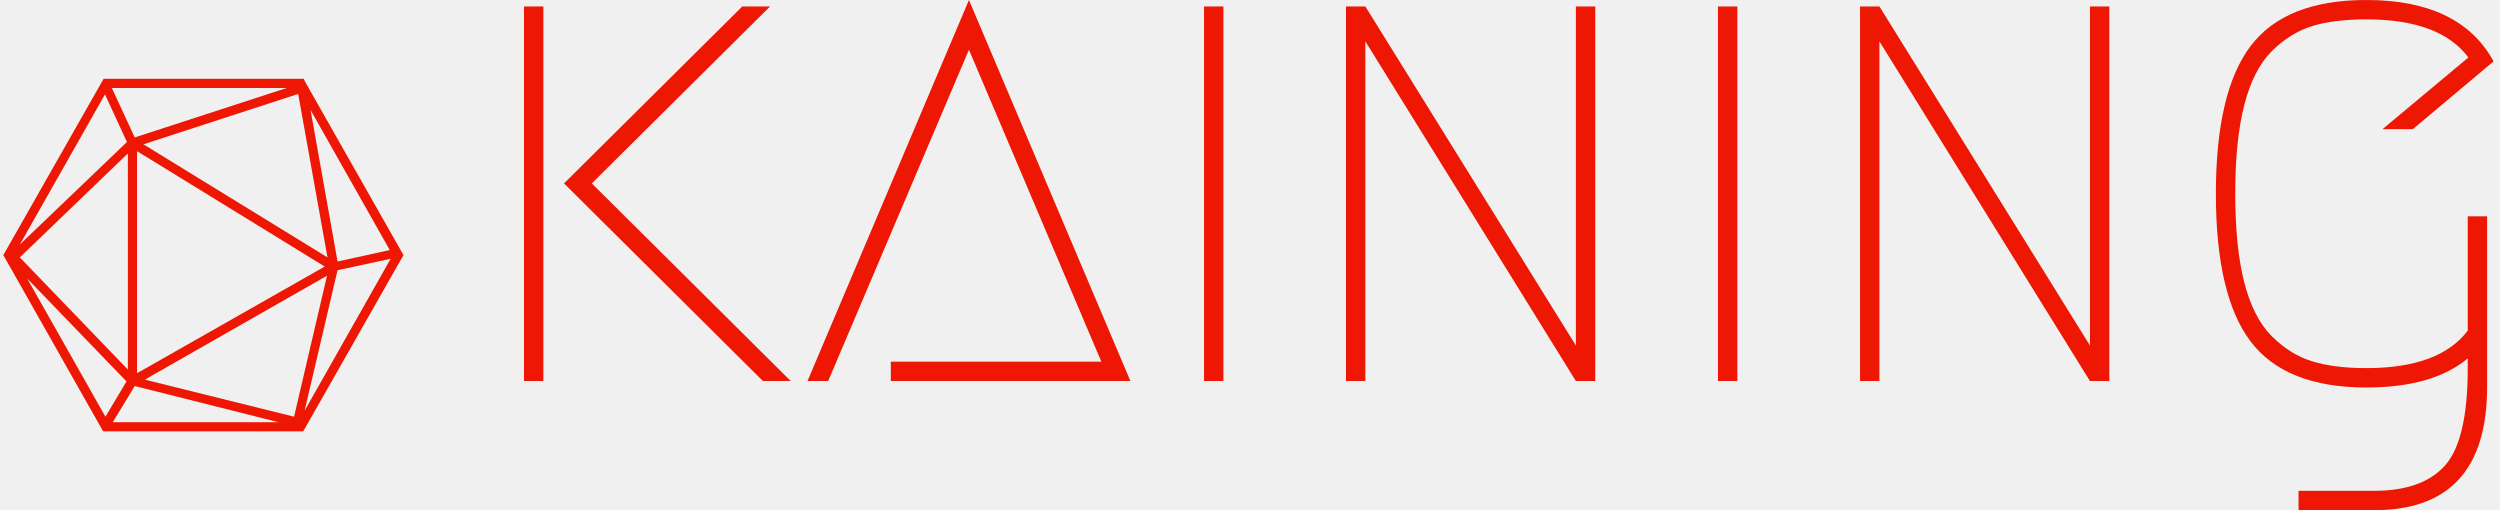
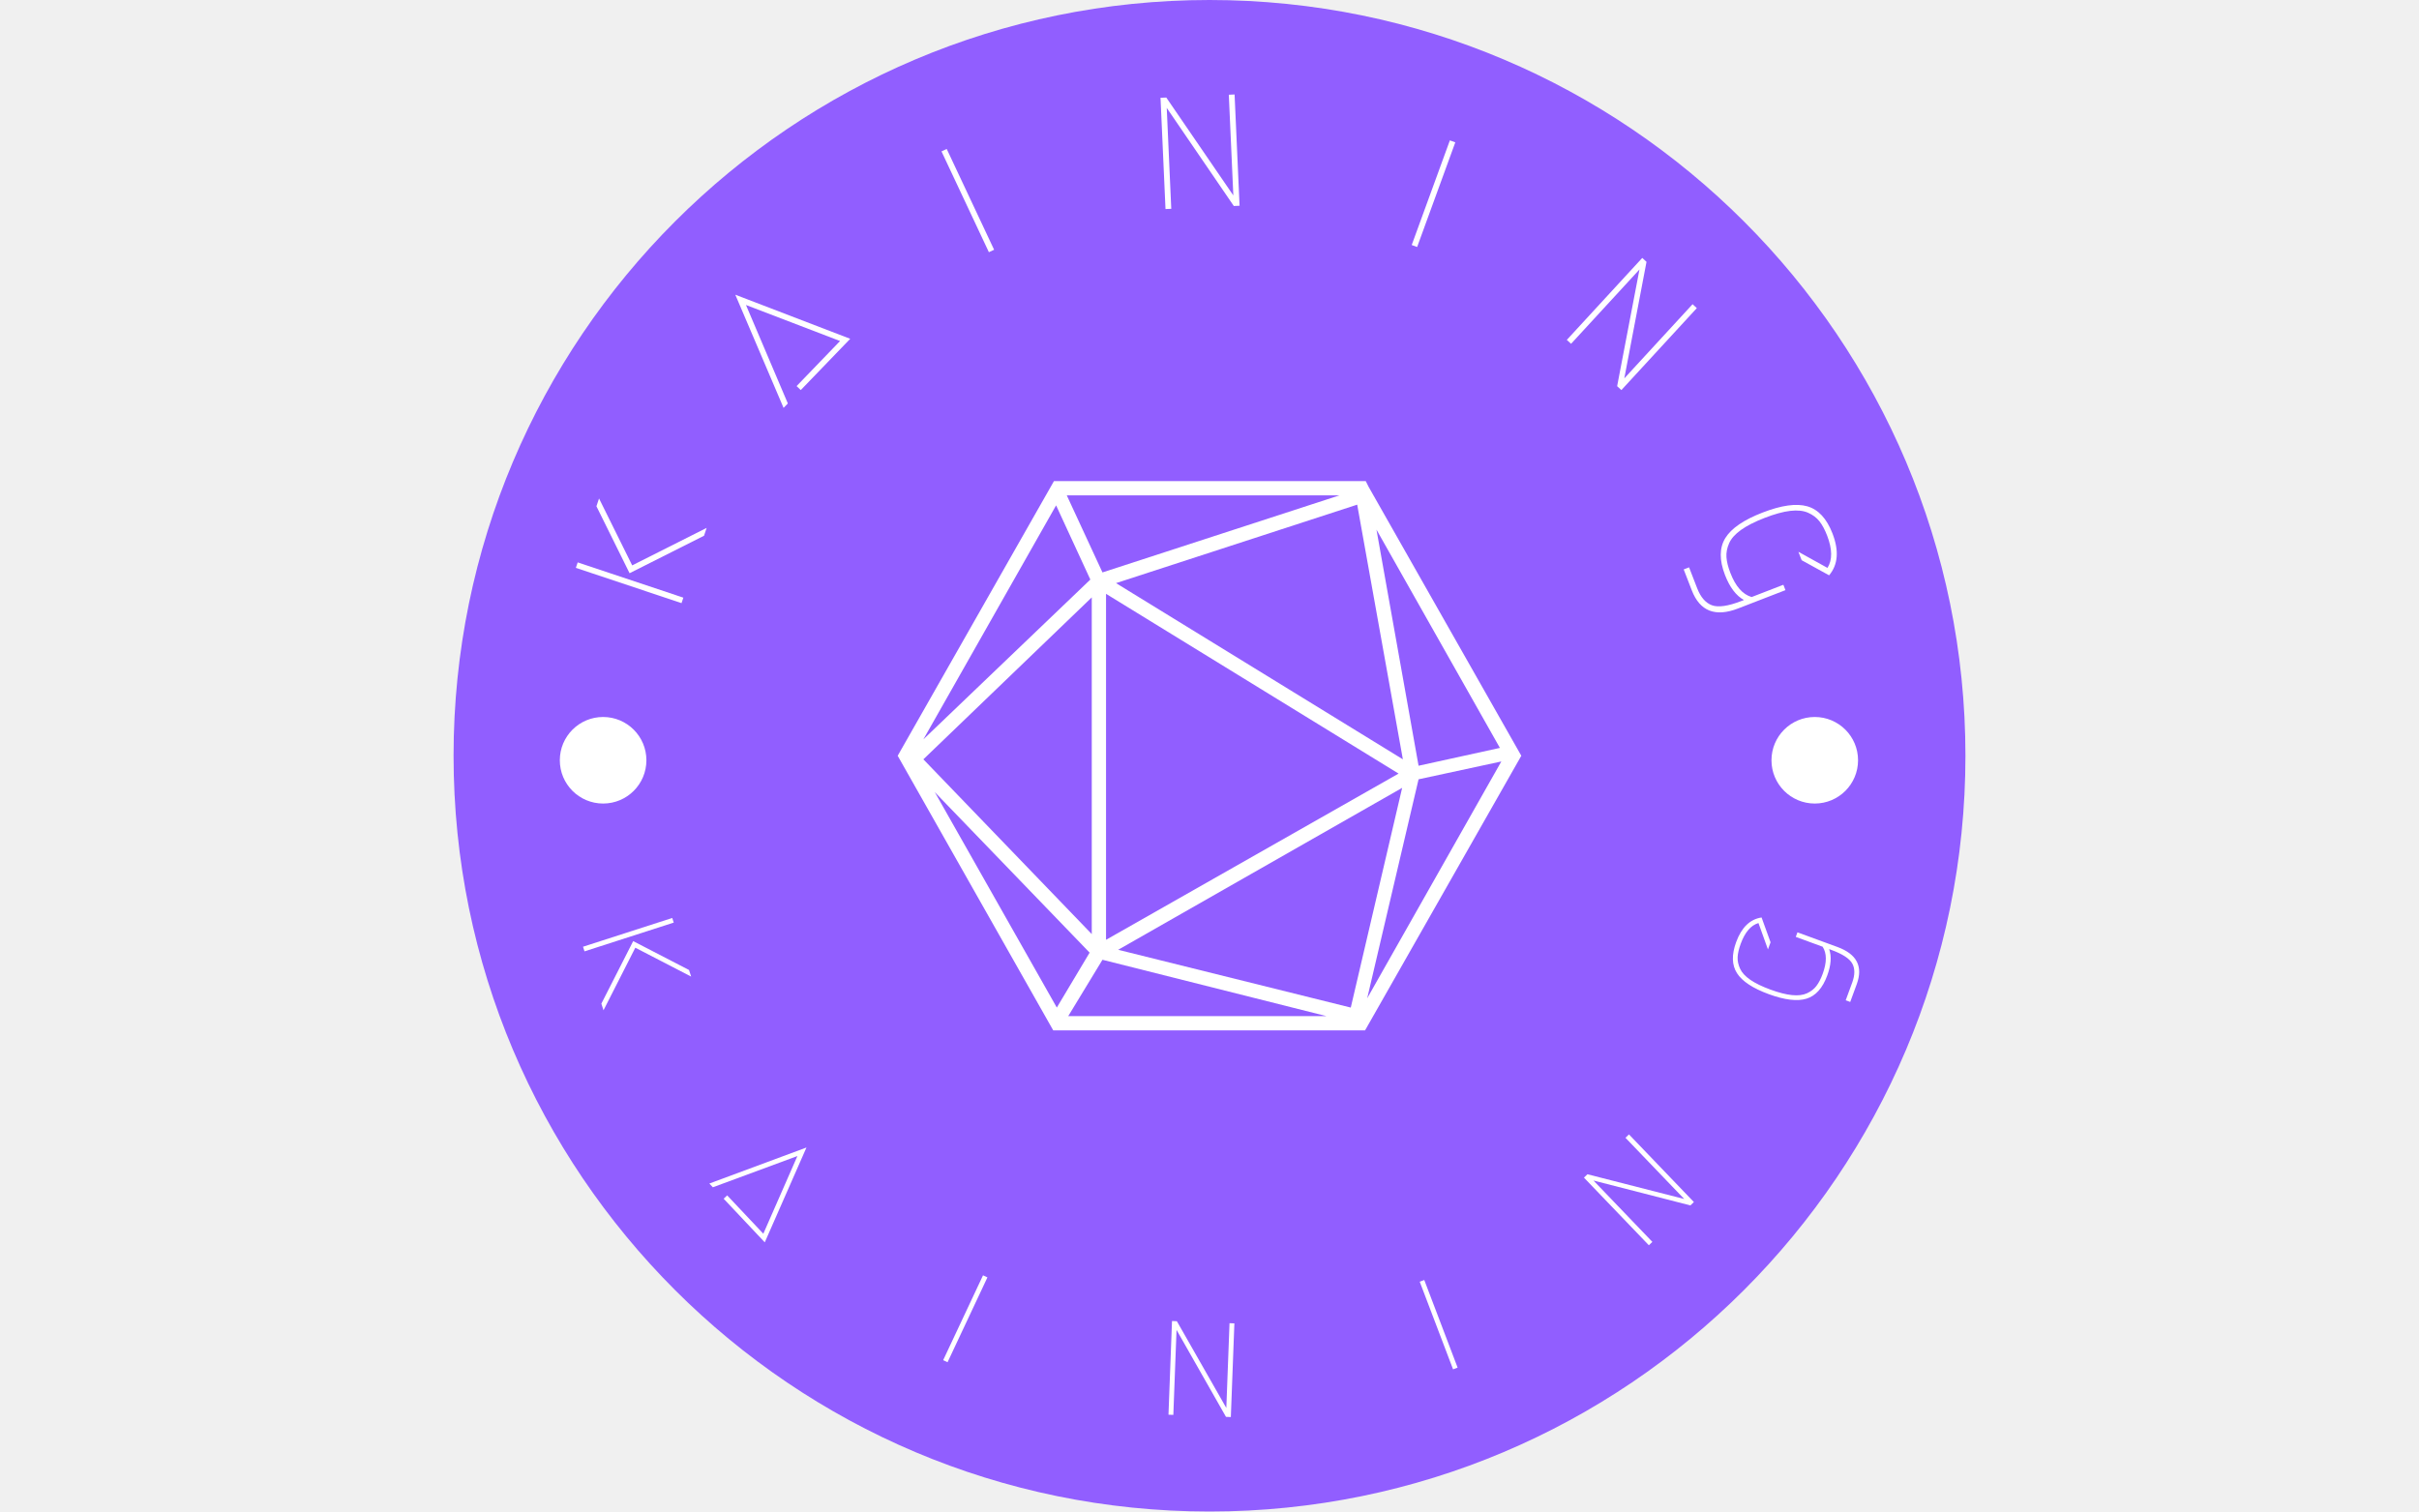
- <svg xmlns="http://www.w3.org/2000/svg" version="1.1" width="1000" height="204" viewBox="0 0 1000 204">
-   <g transform="matrix(1,0,0,1,-0.6060606,0.0375638)">
-     <svg viewBox="0 0 396 81" data-background-color="#ffffff" preserveAspectRatio="xMidYMid meet" height="204" width="1000">
-       <g id="tight-bounds" transform="matrix(1,0,0,1,0.24,-0.01491504)">
-         <svg viewBox="0 0 395.52 81.03" height="81.03" width="395.52">
+ <svg xmlns="http://www.w3.org/2000/svg" version="1.1" width="1000" height="625" viewBox="0 0 1000 625">
+   <g transform="matrix(1,0,0,1,0,0)">
+     <svg viewBox="0 0 512 320" data-background-color="#ffffff" preserveAspectRatio="xMidYMid meet" height="625" width="1000">
+       <g id="tight-bounds" transform="matrix(1,0,0,1,0,0)">
+         <svg viewBox="0 0 512 320" height="320" width="512">
          <g>
-             <svg viewBox="0 0 500.057 102.446" height="81.03" width="395.52">
-               <g transform="matrix(1,0,0,1,104.5367,0)">
-                 <svg viewBox="0 0 395.52 102.446" height="102.446" width="395.52">
-                   <g id="textblocktransform">
-                     <svg viewBox="0 0 395.52 102.446" height="102.446" width="395.52" id="textblock">
+             <svg />
+           </g>
+           <g>
+             <svg viewBox="0 0 512 320" height="320" width="512">
+               <g>
+                 <path transform="translate(256,160) scale(160,160)" d="M-1 0c0-0.552 0.448-1 1-1 0.552 0 1 0.448 1 1 0 0.552-0.448 1-1 1-0.552 0-1-0.448-1-1z" fill="#915eff" fill-rule="nonzero" stroke="none" stroke-width="1" stroke-linecap="butt" stroke-linejoin="miter" stroke-miterlimit="10" stroke-dasharray="" stroke-dashoffset="0" font-family="none" font-weight="none" font-size="none" text-anchor="none" style="mix-blend-mode: normal" data-fill-palette-color="tertiary" />
+               </g>
+               <g transform="matrix(1,0,0,1,116,20)">
+                 <svg viewBox="0 0 280 280" height="280" width="280">
+                   <g>
+                     <svg viewBox="0 0 280 280" height="280" width="280">
                      <g>
-                         <svg viewBox="0 0 395.52 102.446" height="102.446" width="395.52">
-                           <g transform="matrix(1,0,0,1,0,0)">
-                             <svg width="395.52" viewBox="4.75 -29.5 152.49 39.5" height="102.446" data-palette-color="#ed1703">
-                               <path d="M6.25 0L4.75 0 4.75-29 6.25-29 6.25 0ZM25.4 0L23.25 0 7.85-15.3 21.65-29 23.8-29 10-15.3 25.4 0ZM33.15 0L33.15-1.5 49.45-1.5 39.2-25.65 28.3 0 26.7 0 39.2-29.5 51.7 0 33.15 0ZM57.4 0L57.4-29 58.9-29 58.9 0 57.4 0ZM69.89 0L68.39 0 68.39-29 69.89-29 86.19-2.75 86.19-29 87.69-29 87.69 0 86.19 0 69.89-26.3 69.89 0ZM97.19 0L97.19-29 98.69-29 98.69 0 97.19 0ZM109.69 0L108.19 0 108.19-29 109.69-29 125.99-2.75 125.99-29 127.49-29 127.49 0 125.99 0 109.69-26.3 109.69 0ZM150.99-19.5L148.64-19.5 155.29-25.05Q153.09-28 147.39-28L147.39-28Q144.89-28 143.19-27.48 141.49-26.95 140.06-25.53 138.64-24.1 137.94-21.38 137.24-18.65 137.24-14.5 137.24-10.35 137.94-7.63 138.64-4.9 140.06-3.48 141.49-2.05 143.19-1.53 144.89-1 147.39-1L147.39-1Q153.04-1 155.24-3.9L155.24-3.9 155.24-12.75 156.74-12.75 156.74 0.45Q156.74 10 147.99 10L147.99 10 142.14 10 142.14 8.5 147.99 8.5Q151.74 8.5 153.49 6.53 155.24 4.55 155.24-1L155.24-1 155.24-1.75Q152.54 0.5 147.39 0.5L147.39 0.5Q141.14 0.5 138.44-3.05 135.74-6.6 135.74-14.5 135.74-22.4 138.44-25.95 141.14-29.5 147.39-29.5L147.39-29.5Q154.64-29.5 157.24-24.75L157.24-24.75 150.99-19.5Z" opacity="1" transform="matrix(1,0,0,1,0,0)" fill="#ed1703" class="wordmark-text-0" data-fill-palette-color="primary" id="text-0" />
+                         <svg viewBox="0 0 280 280" height="280" width="280">
+                           <g id="textblocktransform">
+                             <svg viewBox="0 0 280 280" height="280" width="280" id="textblock">
+                               <g>
+                                 <svg viewBox="0 0 280 280" height="280" width="280">
+                                   <g transform="matrix(1,0,0,1,74.00337,81.85651)">
+                                     <svg viewBox="0 0 131.993 116.287" height="116.287" width="131.993">
+                                       <g>
+                                         <svg version="1.1" x="0" y="0" viewBox="6.3 11.5 87.4 77" style="enable-background:new 0 0 100 100;" xml:space="preserve" height="116.287" width="131.993" class="icon-xg-0" data-fill-palette-color="quaternary" id="xg-0">
+                                           <path d="M72.3 12.3L72.3 12.3 72.3 12.3l-0.4-0.8H28.2L6.3 50l21.8 38.5h43.7L93.7 50 72.3 12.3zM33.3 25.3L9.9 47.7l18.6-32.8L33.3 25.3zM70.7 14.8l6.4 35.7L36.9 25.8 70.7 14.8zM35.5 27.3l41 25.2-41 23.3V27.3zM77 54.5l-7.2 30.8-32.6-8.1L77 54.5zM33.5 75L9.9 50.5l23.6-22.7V75zM33.2 77.6l-4.6 7.7L11.5 55.1 33.2 77.6zM35 78.6l31.4 7.9H30.2L35 78.6zM79.3 53.3l11.6-2.5L72.1 84 79.3 53.3zM90.7 48.9l-11.4 2.5-5.9-33.1L90.7 48.9zM35 24.3l-5-10.8h38.2L35 24.3z" fill="#ffffff" data-fill-palette-color="quaternary" />
+                                         </svg>
+                                       </g>
+                                     </svg>
+                                   </g>
+                                   <g>
+                                     <path d="M28.637 106.529l-0.386 1.158-22.366-7.468 0.387-1.158zM33.568 91.76l-0.554 1.66-15.76 7.935-7.015-14.176 0.551-1.651 7.019 14.166z" fill="#ffffff" data-fill-palette-color="quaternary" />
+                                     <path d="M53.487 62.582l-0.879-0.848 9.198-9.537-19.916-7.628 8.863 20.848-0.904 0.937-10.215-23.961 24.322 9.333z" fill="#ffffff" data-fill-palette-color="quaternary" />
+                                     <path d="M93.306 33.393l-10.03-21.34 1.105-0.519 10.03 21.339z" fill="#ffffff" data-fill-palette-color="quaternary" />
+                                     <path d="M131.908 24.204l-1.22 0.054-1.056-23.555 1.22-0.055 14.192 20.726-0.956-21.319 1.22-0.055 1.056 23.556-1.22 0.054-14.194-20.766z" fill="#ffffff" data-fill-palette-color="quaternary" />
+                                     <path d="M182.801 31.873l8.076-22.153 1.147 0.419-8.076 22.153z" fill="#ffffff" data-fill-palette-color="quaternary" />
+                                     <path d="M216.53 52.783l-0.899-0.826 15.966-17.352 0.899 0.827-4.7 24.676 14.45-15.704 0.899 0.827-15.967 17.351-0.898-0.827 4.727-24.705z" fill="#ffffff" data-fill-palette-color="quaternary" />
+                                     <path d="M265.334 98.602l-0.691-1.784 6.155 3.412c1.065-1.685 1.038-3.97-0.078-6.855v0c-0.487-1.259-1.03-2.267-1.63-3.025-0.599-0.758-1.398-1.357-2.399-1.8-1-0.442-2.256-0.575-3.766-0.397-1.516 0.18-3.325 0.676-5.425 1.489-2.094 0.811-3.762 1.66-5.004 2.548-1.242 0.888-2.081 1.831-2.517 2.83-0.442 1-0.629 1.982-0.562 2.945 0.067 0.963 0.345 2.075 0.832 3.334v0c1.107 2.86 2.609 4.559 4.505 5.098v0l6.71-2.597 0.441 1.139-10.013 3.875c-4.827 1.869-8.097 0.592-9.809-3.83v0l-1.716-4.432 1.139-0.441 1.716 4.432c0.735 1.898 1.773 3.097 3.116 3.595 1.34 0.492 3.412 0.196 6.214-0.889v0l0.57-0.22c-1.665-0.919-3.003-2.683-4.012-5.289v0c-1.222-3.157-1.199-5.767 0.068-7.829 1.264-2.053 3.892-3.853 7.885-5.398 3.992-1.545 7.15-1.986 9.473-1.321 2.326 0.671 4.1 2.585 5.322 5.742v0c1.418 3.663 1.18 6.618-0.715 8.865v0z" fill="#ffffff" data-fill-palette-color="quaternary" />
+                                     <path d="M7.715 181.41l-0.315-0.979 18.887-6.089 0.315 0.978zM11.737 193.885l-0.453-1.405 6.735-13.238 11.818 6.113 0.45 1.395-11.818-6.113z" fill="#ffffff" data-fill-palette-color="quaternary" />
+                                     <path d="M37.166 233.778l0.748-0.705 7.65 8.117 7.211-16.445-17.891 6.611-0.747-0.792 20.557-7.627-8.824 20.076z" fill="#ffffff" data-fill-palette-color="quaternary" />
+                                     <path d="M83.628 267.957l8.438-17.961 0.931 0.437-8.438 17.961z" fill="#ffffff" data-fill-palette-color="quaternary" />
+                                     <path d="M132.345 279.541l-1.027-0.039 0.748-19.83 1.027 0.038 10.468 18.37 0.677-17.949 1.028 0.039-0.749 19.83-1.027-0.039-10.467-18.41z" fill="#ffffff" data-fill-palette-color="quaternary" />
+                                     <path d="M191.554 269.898l-7.057-18.547 0.96-0.365 7.058 18.547z" fill="#ffffff" data-fill-palette-color="quaternary" />
+                                     <path d="M233.736 242.917l-0.742 0.712-13.74-14.318 0.742-0.712 20.484 5.237-12.437-12.96 0.742-0.711 13.74 14.318-0.742 0.711-20.512-5.266z" fill="#ffffff" data-fill-palette-color="quaternary" />
+                                     <path d="M258.752 179.488l-0.554 1.509-2.007-5.581c-1.607 0.48-2.858 1.94-3.752 4.379v0c-0.392 1.07-0.612 2.012-0.658 2.827-0.037 0.81 0.138 1.633 0.526 2.469 0.381 0.833 1.102 1.615 2.164 2.344 1.056 0.727 2.472 1.416 4.25 2.068 1.777 0.652 3.303 1.042 4.579 1.169 1.275 0.128 2.331-0.001 3.166-0.388 0.836-0.387 1.498-0.903 1.988-1.548 0.498-0.648 0.943-1.508 1.335-2.577v0c0.888-2.42 0.883-4.33-0.013-5.728v0l-5.685-2.085 0.354-0.965 8.475 3.108c4.089 1.5 5.446 4.125 4.07 7.877v0l-1.377 3.755-0.955-0.351 1.377-3.755c0.589-1.605 0.597-2.939 0.025-4.001-0.572-1.062-2.045-2.029-4.421-2.9v0l-0.487-0.179c0.543 1.514 0.41 3.373-0.398 5.577v0c-0.983 2.682-2.448 4.32-4.393 4.915-1.947 0.601-4.612 0.281-7.994-0.959-3.382-1.24-5.622-2.719-6.719-4.437-1.1-1.711-1.158-3.908-0.174-6.589v0c1.138-3.102 2.93-4.837 5.377-5.204v0z" fill="#ffffff" data-fill-palette-color="quaternary" />
+                                     <path d="M2.49 140.954c0-5.06 4.102-9.163 9.163-9.162 5.06 0 9.163 4.102 9.163 9.162 0 5.06-4.102 9.163-9.163 9.163-5.06 0-9.163-4.102-9.163-9.163z" fill="#ffffff" data-fill-palette-color="quaternary" />
+                                     <path d="M258.946 140.954c0-5.06 4.102-9.163 9.162-9.162 5.06 0 9.163 4.102 9.163 9.162 0 5.06-4.102 9.163-9.163 9.163-5.06 0-9.163-4.102-9.162-9.163z" fill="#ffffff" data-fill-palette-color="quaternary" />
+                                   </g>
+                                 </svg>
+                               </g>
                            </svg>
                          </g>
                        </svg>
                      </g>
                    </svg>
                  </g>
                </svg>
              </g>
-               <g transform="matrix(1,0,0,1,0,15.82793)">
-                 <svg viewBox="0 0 80.352 70.79" height="70.79" width="80.352">
-                   <g>
-                     <svg version="1.1" x="0" y="0" viewBox="6.3 11.5 87.4 77" style="enable-background:new 0 0 100 100;" xml:space="preserve" height="70.79" width="80.352" class="icon-icon-0" data-fill-palette-color="accent" id="icon-0">
-                       <path d="M72.3 12.3L72.3 12.3 72.3 12.3l-0.4-0.8H28.2L6.3 50l21.8 38.5h43.7L93.7 50 72.3 12.3zM33.3 25.3L9.9 47.7l18.6-32.8L33.3 25.3zM70.7 14.8l6.4 35.7L36.9 25.8 70.7 14.8zM35.5 27.3l41 25.2-41 23.3V27.3zM77 54.5l-7.2 30.8-32.6-8.1L77 54.5zM33.5 75L9.9 50.5l23.6-22.7V75zM33.2 77.6l-4.6 7.7L11.5 55.1 33.2 77.6zM35 78.6l31.4 7.9H30.2L35 78.6zM79.3 53.3l11.6-2.5L72.1 84 79.3 53.3zM90.7 48.9l-11.4 2.5-5.9-33.1L90.7 48.9zM35 24.3l-5-10.8h38.2L35 24.3z" fill="#ed1703" data-fill-palette-color="accent" />
-                     </svg>
-                   </g>
-                 </svg>
-               </g>
            </svg>
          </g>
          <defs />
        </svg>
-         <rect width="395.52" height="81.03" fill="none" stroke="none" visibility="hidden" />
+         <rect width="512" height="320" fill="none" stroke="none" visibility="hidden" />
      </g>
    </svg>
  </g>
</svg>
